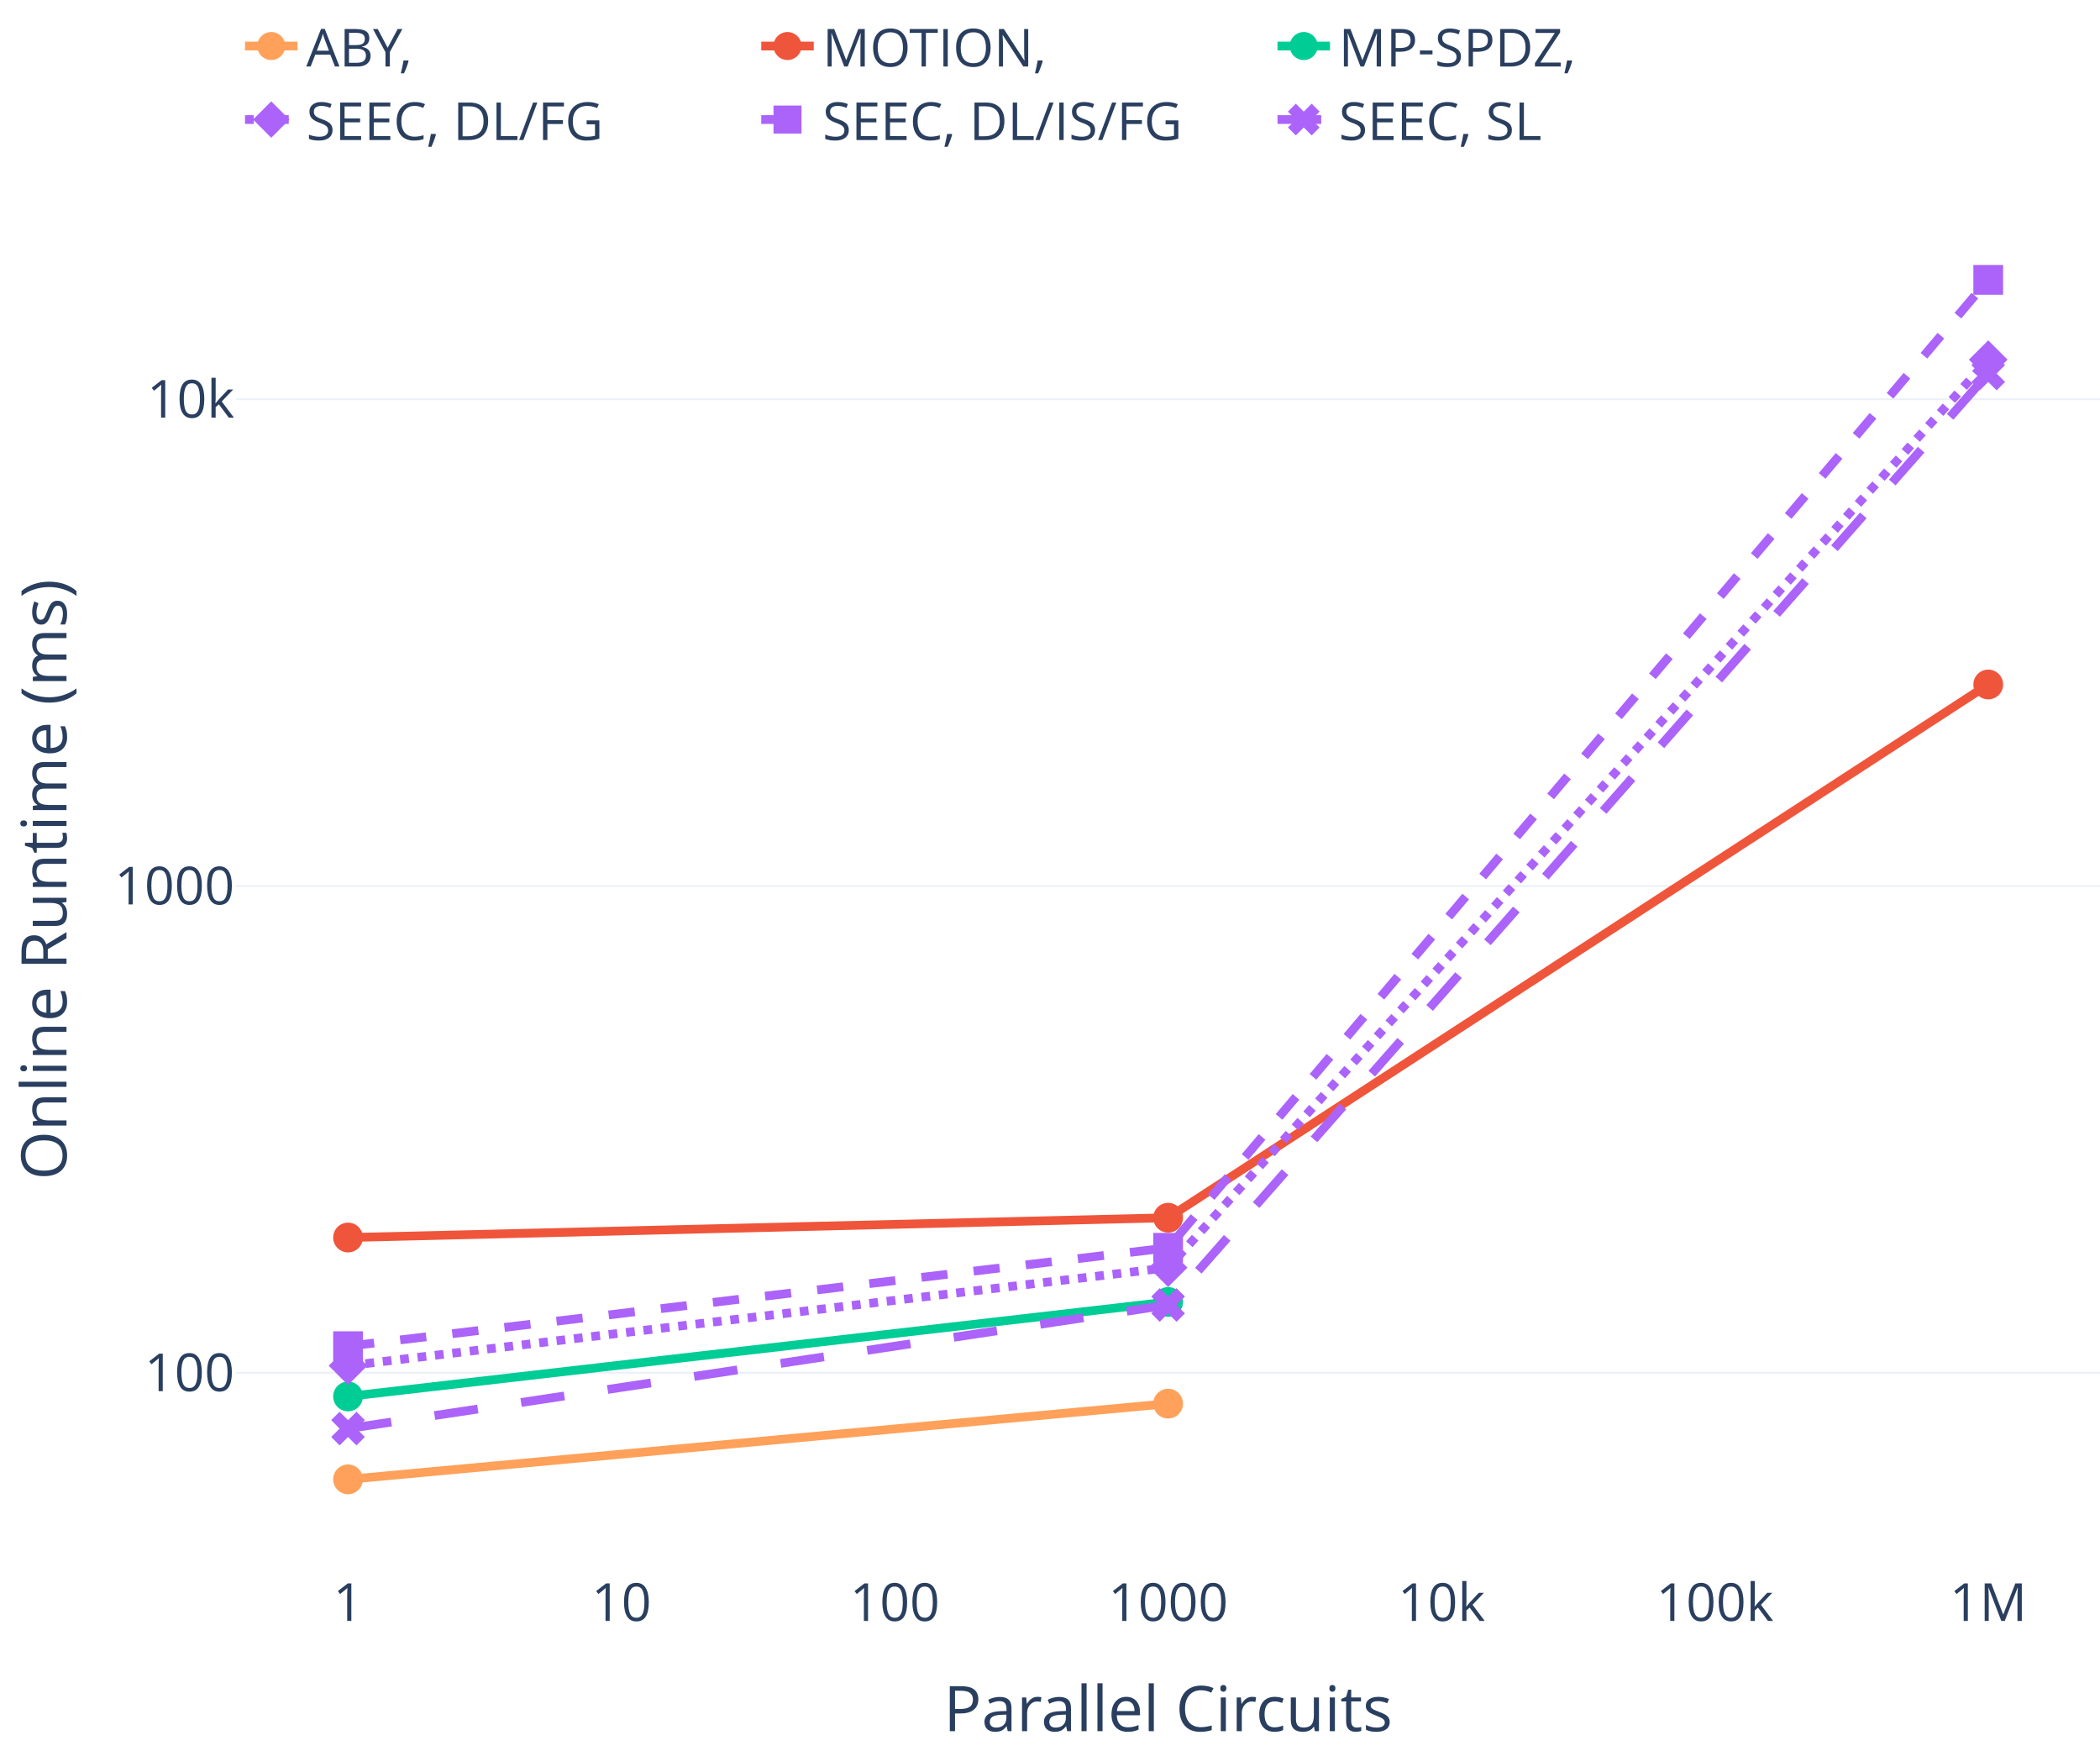
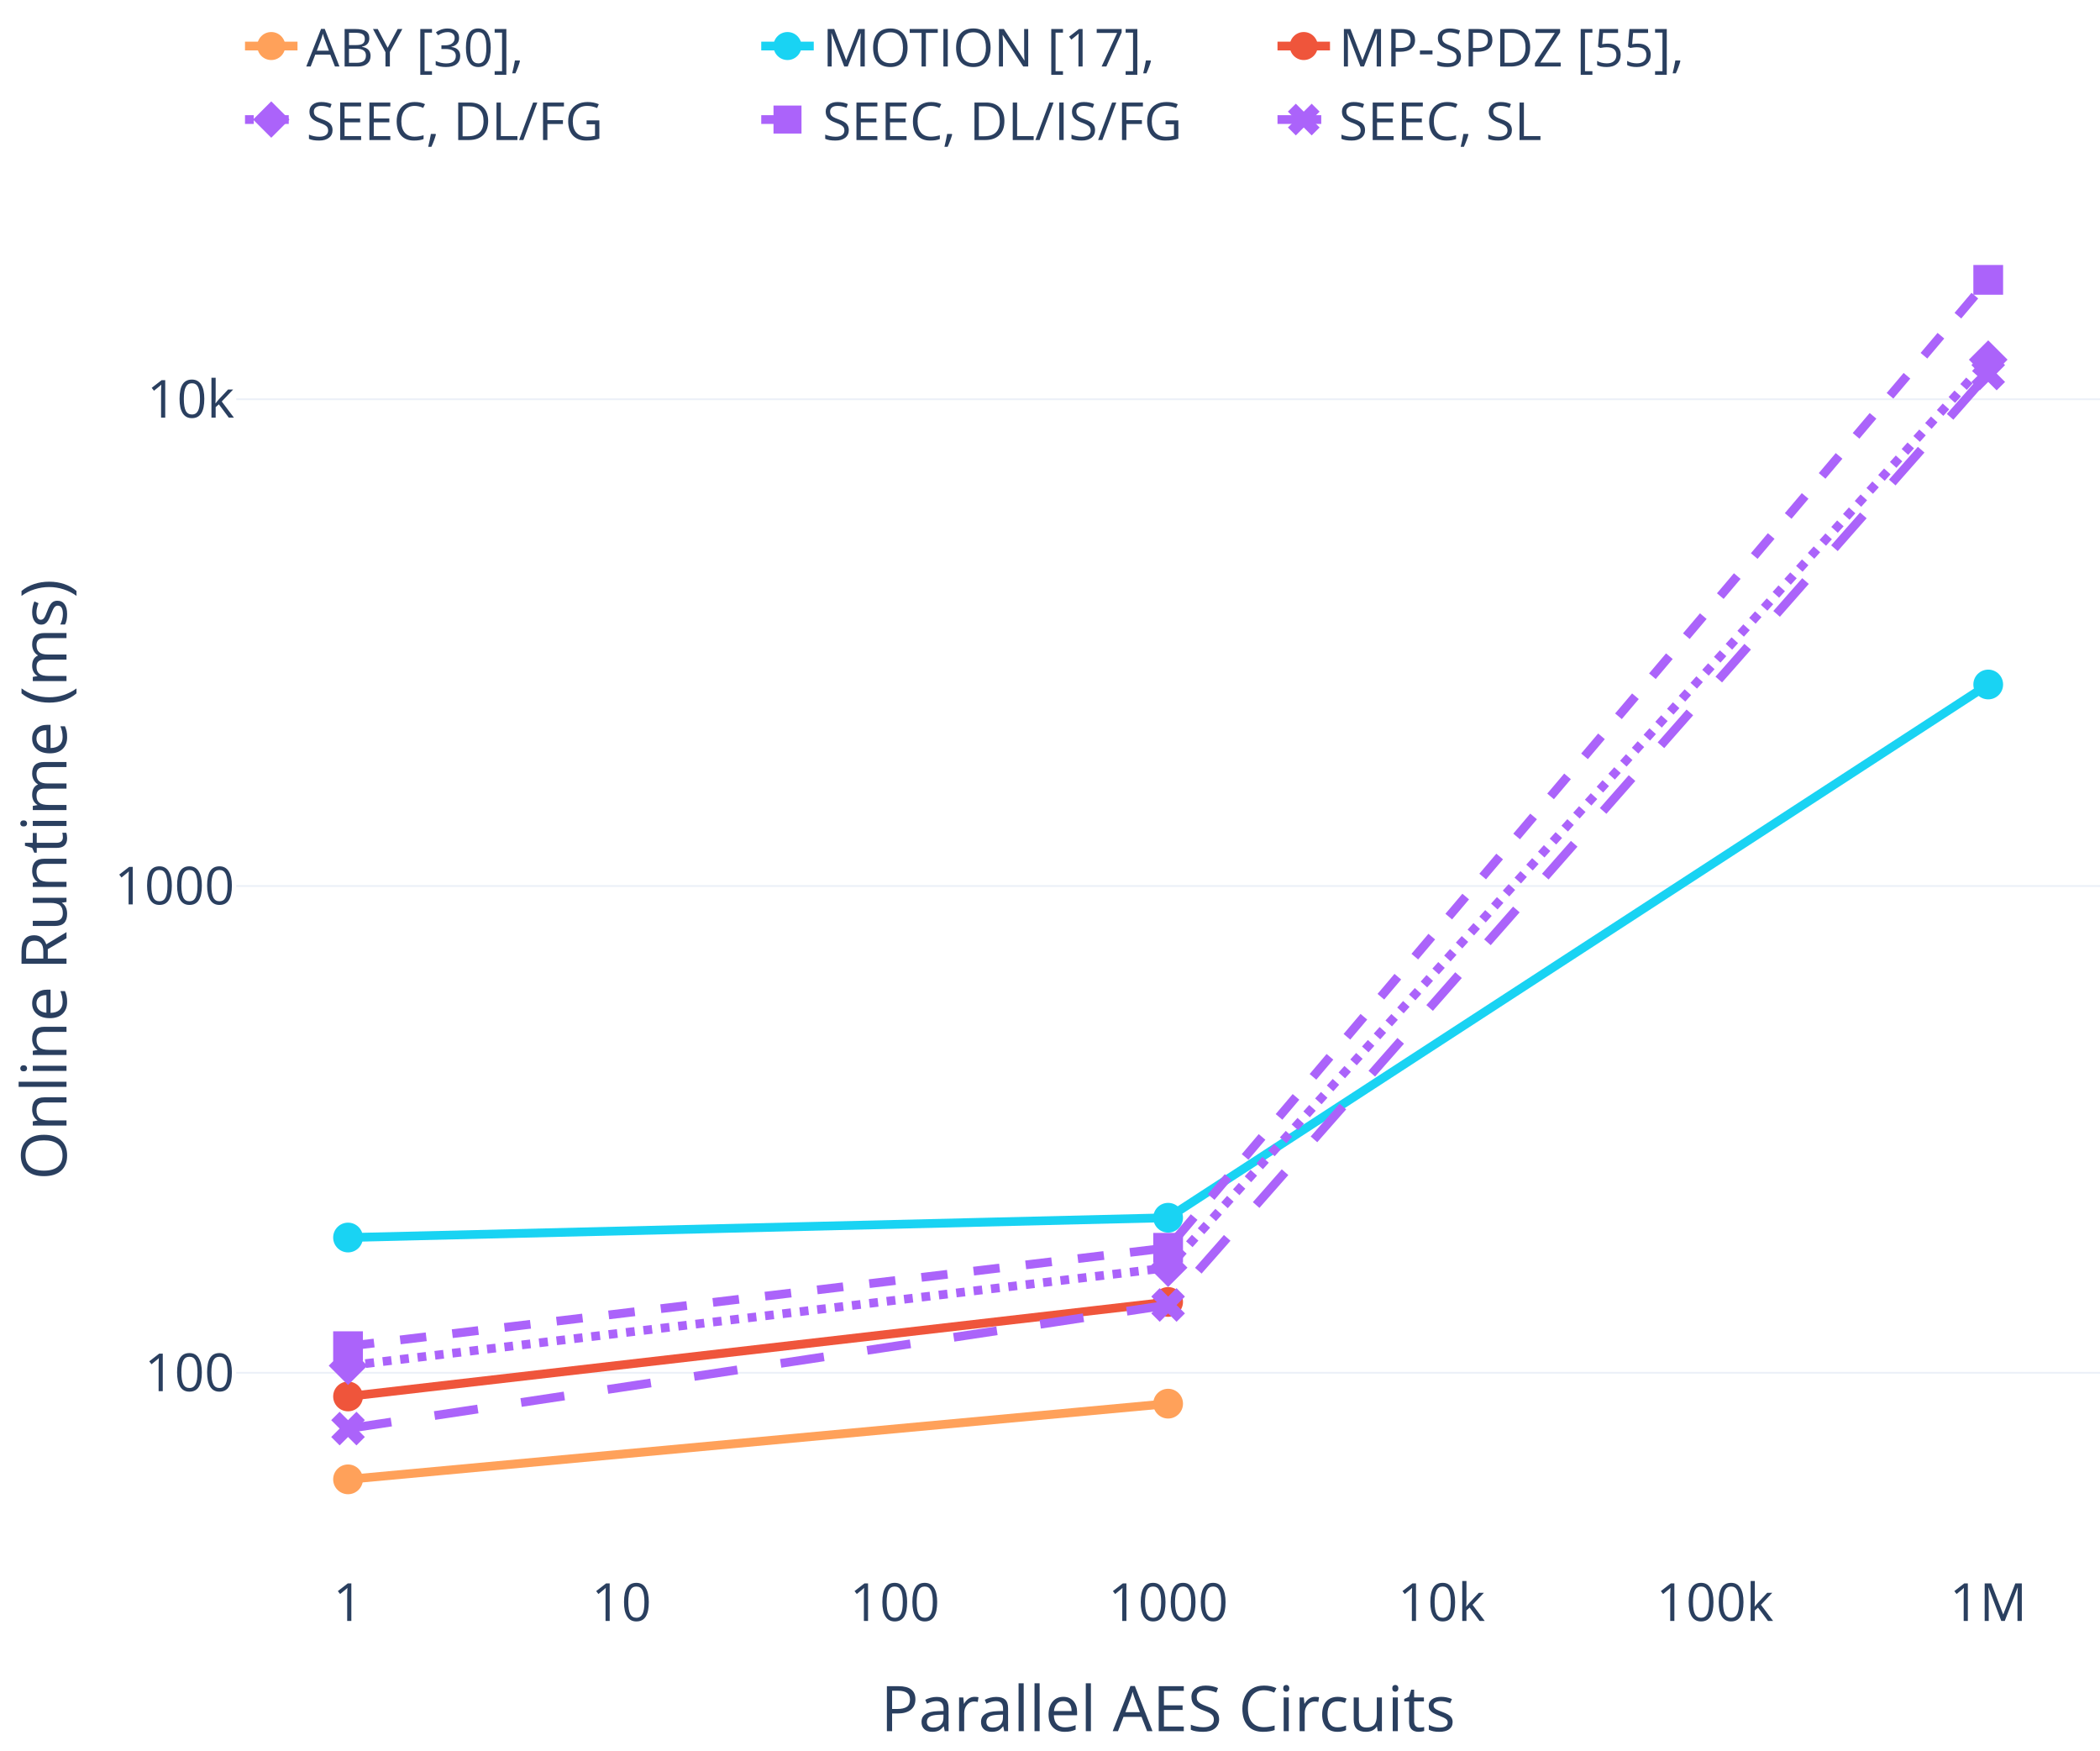
<svg xmlns="http://www.w3.org/2000/svg" class="main-svg" width="1200" height="1000" style="" viewBox="0 0 1200 1000">
  <rect x="0" y="0" width="1200" height="1000" style="fill: rgb(255, 255, 255); fill-opacity: 1;" />
-   <defs id="defs-ecf71b">
+   <defs id="defs-5641aa">
    <g class="clips">
-       <clipPath id="clipecf71bxyplot" class="plotclip">
+       <clipPath id="clip5641aaxyplot" class="plotclip">
        <rect width="1065" height="785" />
      </clipPath>
-       <clipPath class="axesclip" id="clipecf71bx">
+       <clipPath class="axesclip" id="clip5641aax">
        <rect x="135" y="0" width="1065" height="1000" />
      </clipPath>
-       <clipPath class="axesclip" id="clipecf71by">
+       <clipPath class="axesclip" id="clip5641aay">
        <rect x="0" y="110" width="1200" height="785" />
      </clipPath>
-       <clipPath class="axesclip" id="clipecf71bxy">
+       <clipPath class="axesclip" id="clip5641aaxy">
        <rect x="135" y="110" width="1065" height="785" />
      </clipPath>
    </g>
    <g class="gradients" />
    <g class="patterns" />
  </defs>
  <g class="bglayer" />
  <g class="layer-below">
    <g class="imagelayer" />
    <g class="shapelayer" />
  </g>
  <g class="cartesianlayer">
    <g class="subplot xy">
      <g class="layer-subplot">
        <g class="shapelayer" />
        <g class="imagelayer" />
      </g>
      <g class="minor-gridlayer">
        <g class="x" />
        <g class="y" />
      </g>
      <g class="gridlayer">
        <g class="x" />
        <g class="y">
          <path class="ygrid crisp" transform="translate(0,784.24)" d="M135,0h1065" style="stroke: rgb(235, 240, 248); stroke-opacity: 1; stroke-width: 1px;" />
          <path class="ygrid crisp" transform="translate(0,506.17)" d="M135,0h1065" style="stroke: rgb(235, 240, 248); stroke-opacity: 1; stroke-width: 1px;" />
          <path class="ygrid crisp" transform="translate(0,228.09)" d="M135,0h1065" style="stroke: rgb(235, 240, 248); stroke-opacity: 1; stroke-width: 1px;" />
        </g>
      </g>
      <g class="zerolinelayer" />
      <path class="xlines-below" />
      <path class="ylines-below" />
      <g class="overlines-below" />
      <g class="xaxislayer-below" />
      <g class="yaxislayer-below" />
      <g class="overaxes-below" />
-       <g class="plot" transform="translate(135,110)" clip-path="url(#clipecf71bxyplot)">
+       <g class="plot" transform="translate(135,110)" clip-path="url(#clip5641aaxyplot)">
        <g class="scatterlayer mlayer">
-           <g class="trace scatter tracec137a6" style="stroke-miterlimit: 2; opacity: 1;">
+           <g class="trace scatter tracefa0ef7" style="stroke-miterlimit: 2; opacity: 1;">
            <g class="fills" />
            <g class="errorbars" />
            <g class="lines">
              <path class="js-line" d="M63.88,735.13L532.5,691.89" style="vector-effect: none; fill: none; stroke: rgb(255, 161, 90); stroke-opacity: 1; stroke-width: 5px; opacity: 1;" />
            </g>
            <g class="points">
              <path class="point" transform="translate(63.88,735.13)" d="M8.5,0A8.5,8.5 0 1,1 0,-8.5A8.5,8.5 0 0,1 8.5,0Z" style="opacity: 1; stroke-width: 0px; fill: rgb(255, 161, 90); fill-opacity: 1;" />
              <path class="point" transform="translate(532.5,691.89)" d="M8.5,0A8.5,8.5 0 1,1 0,-8.5A8.5,8.5 0 0,1 8.5,0Z" style="opacity: 1; stroke-width: 0px; fill: rgb(255, 161, 90); fill-opacity: 1;" />
            </g>
            <g class="text" />
          </g>
-           <g class="trace scatter trace78f204" style="stroke-miterlimit: 2; opacity: 1;">
-             <g class="fills" />
-             <g class="errorbars" />
-             <g class="lines">
-               <path class="js-line" d="M63.88,596.98L532.5,585.68L1001.13,281.04" style="vector-effect: none; fill: none; stroke: rgb(239, 85, 59); stroke-opacity: 1; stroke-width: 5px; opacity: 1;" />
-             </g>
-             <g class="points">
-               <path class="point" transform="translate(63.88,596.98)" d="M8.5,0A8.5,8.5 0 1,1 0,-8.5A8.5,8.5 0 0,1 8.5,0Z" style="opacity: 1; stroke-width: 0px; fill: rgb(239, 85, 59); fill-opacity: 1;" />
-               <path class="point" transform="translate(532.5,585.68)" d="M8.5,0A8.5,8.5 0 1,1 0,-8.5A8.5,8.5 0 0,1 8.5,0Z" style="opacity: 1; stroke-width: 0px; fill: rgb(239, 85, 59); fill-opacity: 1;" />
-               <path class="point" transform="translate(1001.13,281.04)" d="M8.5,0A8.5,8.5 0 1,1 0,-8.5A8.5,8.5 0 0,1 8.5,0Z" style="opacity: 1; stroke-width: 0px; fill: rgb(239, 85, 59); fill-opacity: 1;" />
-             </g>
-             <g class="text" />
-           </g>
-           <g class="trace scatter traced4d775" style="stroke-miterlimit: 2; opacity: 1;">
-             <g class="fills" />
-             <g class="errorbars" />
-             <g class="lines">
-               <path class="js-line" d="M63.88,687.77L532.5,633.78" style="vector-effect: none; fill: none; stroke: rgb(0, 204, 150); stroke-opacity: 1; stroke-width: 5px; opacity: 1;" />
-             </g>
-             <g class="points">
-               <path class="point" transform="translate(63.88,687.77)" d="M8.5,0A8.5,8.5 0 1,1 0,-8.5A8.5,8.5 0 0,1 8.5,0Z" style="opacity: 1; stroke-width: 0px; fill: rgb(0, 204, 150); fill-opacity: 1;" />
-               <path class="point" transform="translate(532.5,633.78)" d="M8.5,0A8.5,8.5 0 1,1 0,-8.5A8.5,8.5 0 0,1 8.5,0Z" style="opacity: 1; stroke-width: 0px; fill: rgb(0, 204, 150); fill-opacity: 1;" />
-             </g>
-             <g class="text" />
-           </g>
-           <g class="trace scatter tracebef003" style="stroke-miterlimit: 2; opacity: 1;">
+           <g class="trace scatter trace29b18a" style="stroke-miterlimit: 2; opacity: 1;">
+             <g class="fills" />
+             <g class="errorbars" />
+             <g class="lines">
+               <path class="js-line" d="M63.88,596.98L532.5,585.68L1001.13,281.04" style="vector-effect: none; fill: none; stroke: rgb(25, 211, 243); stroke-opacity: 1; stroke-width: 5px; opacity: 1;" />
+             </g>
+             <g class="points">
+               <path class="point" transform="translate(63.88,596.98)" d="M8.5,0A8.5,8.5 0 1,1 0,-8.5A8.5,8.5 0 0,1 8.5,0Z" style="opacity: 1; stroke-width: 0px; fill: rgb(25, 211, 243); fill-opacity: 1;" />
+               <path class="point" transform="translate(532.5,585.68)" d="M8.5,0A8.5,8.5 0 1,1 0,-8.5A8.5,8.5 0 0,1 8.5,0Z" style="opacity: 1; stroke-width: 0px; fill: rgb(25, 211, 243); fill-opacity: 1;" />
+               <path class="point" transform="translate(1001.13,281.04)" d="M8.5,0A8.5,8.5 0 1,1 0,-8.5A8.5,8.5 0 0,1 8.5,0Z" style="opacity: 1; stroke-width: 0px; fill: rgb(25, 211, 243); fill-opacity: 1;" />
+             </g>
+             <g class="text" />
+           </g>
+           <g class="trace scatter traceb8adce" style="stroke-miterlimit: 2; opacity: 1;">
+             <g class="fills" />
+             <g class="errorbars" />
+             <g class="lines">
+               <path class="js-line" d="M63.88,687.77L532.5,633.78" style="vector-effect: none; fill: none; stroke: rgb(239, 85, 59); stroke-opacity: 1; stroke-width: 5px; opacity: 1;" />
+             </g>
+             <g class="points">
+               <path class="point" transform="translate(63.88,687.77)" d="M8.5,0A8.5,8.5 0 1,1 0,-8.5A8.5,8.5 0 0,1 8.5,0Z" style="opacity: 1; stroke-width: 0px; fill: rgb(239, 85, 59); fill-opacity: 1;" />
+               <path class="point" transform="translate(532.5,633.78)" d="M8.5,0A8.5,8.5 0 1,1 0,-8.5A8.5,8.5 0 0,1 8.5,0Z" style="opacity: 1; stroke-width: 0px; fill: rgb(239, 85, 59); fill-opacity: 1;" />
+             </g>
+             <g class="text" />
+           </g>
+           <g class="trace scatter trace99d1cb" style="stroke-miterlimit: 2; opacity: 1;">
            <g class="fills" />
            <g class="errorbars" />
            <g class="lines">
              <path class="js-line" d="M63.88,670.2L532.5,614.2L1001.13,95.47" style="vector-effect: none; fill: none; stroke: rgb(171, 99, 250); stroke-opacity: 1; stroke-dasharray: 5px, 5px; stroke-width: 5px; opacity: 1;" />
            </g>
            <g class="points">
              <path class="point" transform="translate(63.88,670.2)" d="M11.05,0L0,11.05L-11.05,0L0,-11.05Z" style="opacity: 1; stroke-width: 0px; fill: rgb(171, 99, 250); fill-opacity: 1;" />
              <path class="point" transform="translate(532.5,614.2)" d="M11.05,0L0,11.05L-11.05,0L0,-11.05Z" style="opacity: 1; stroke-width: 0px; fill: rgb(171, 99, 250); fill-opacity: 1;" />
              <path class="point" transform="translate(1001.13,95.47)" d="M11.05,0L0,11.05L-11.05,0L0,-11.05Z" style="opacity: 1; stroke-width: 0px; fill: rgb(171, 99, 250); fill-opacity: 1;" />
            </g>
            <g class="text" />
          </g>
-           <g class="trace scatter tracec74481" style="stroke-miterlimit: 2; opacity: 1;">
+           <g class="trace scatter traceb2c1c5" style="stroke-miterlimit: 2; opacity: 1;">
            <g class="fills" />
            <g class="errorbars" />
            <g class="lines">
              <path class="js-line" d="M63.88,659.05L532.5,602.85L1001.13,49.88" style="vector-effect: none; fill: none; stroke: rgb(171, 99, 250); stroke-opacity: 1; stroke-dasharray: 15px, 15px; stroke-width: 5px; opacity: 1;" />
            </g>
            <g class="points">
              <path class="point" transform="translate(63.88,659.05)" d="M8.5,8.5H-8.5V-8.5H8.5Z" style="opacity: 1; stroke-width: 0px; fill: rgb(171, 99, 250); fill-opacity: 1;" />
              <path class="point" transform="translate(532.5,602.85)" d="M8.5,8.5H-8.5V-8.5H8.5Z" style="opacity: 1; stroke-width: 0px; fill: rgb(171, 99, 250); fill-opacity: 1;" />
              <path class="point" transform="translate(1001.13,49.88)" d="M8.5,8.5H-8.5V-8.5H8.5Z" style="opacity: 1; stroke-width: 0px; fill: rgb(171, 99, 250); fill-opacity: 1;" />
            </g>
            <g class="text" />
          </g>
-           <g class="trace scatter trace275945" style="stroke-miterlimit: 2; opacity: 1;">
+           <g class="trace scatter trace133208" style="stroke-miterlimit: 2; opacity: 1;">
            <g class="fills" />
            <g class="errorbars" />
            <g class="lines">
              <path class="js-line" d="M63.88,706.12L532.5,635.52L1001.13,103.39" style="vector-effect: none; fill: none; stroke: rgb(171, 99, 250); stroke-opacity: 1; stroke-dasharray: 25px, 25px; stroke-width: 5px; opacity: 1;" />
            </g>
            <g class="points">
              <path class="point" transform="translate(63.88,706.12)" d="M0,4.81l4.81,4.81l4.81,-4.81l-4.81,-4.81l4.81,-4.81l-4.81,-4.81l-4.81,4.81l-4.81,-4.81l-4.81,4.81l4.81,4.81l-4.81,4.81l4.81,4.81Z" style="opacity: 1; stroke-width: 0px; fill: rgb(171, 99, 250); fill-opacity: 1;" />
              <path class="point" transform="translate(532.5,635.52)" d="M0,4.81l4.81,4.81l4.81,-4.81l-4.81,-4.81l4.81,-4.81l-4.81,-4.81l-4.81,4.81l-4.81,-4.81l-4.81,4.81l4.81,4.81l-4.81,4.81l4.81,4.81Z" style="opacity: 1; stroke-width: 0px; fill: rgb(171, 99, 250); fill-opacity: 1;" />
              <path class="point" transform="translate(1001.13,103.39)" d="M0,4.81l4.81,4.81l4.81,-4.81l-4.81,-4.81l4.81,-4.81l-4.81,-4.81l-4.81,4.81l-4.81,-4.81l-4.81,4.81l4.81,4.81l-4.81,4.81l4.81,4.81Z" style="opacity: 1; stroke-width: 0px; fill: rgb(171, 99, 250); fill-opacity: 1;" />
            </g>
            <g class="text" />
          </g>
        </g>
      </g>
      <g class="overplot" />
      <path class="xlines-above crisp" d="M0,0" style="fill: none;" />
      <path class="ylines-above crisp" d="M0,0" style="fill: none;" />
      <g class="overlines-above" />
      <g class="xaxislayer-above">
        <g class="xtick">
          <text text-anchor="middle" x="0" y="926" transform="translate(198.88,0)" style="font-family: 'Open Sans', verdana, arial, sans-serif; font-size: 30px; fill: rgb(42, 63, 95); fill-opacity: 1; white-space: pre; opacity: 1;">1</text>
        </g>
        <g class="xtick">
          <text text-anchor="middle" x="0" y="926" style="font-family: 'Open Sans', verdana, arial, sans-serif; font-size: 30px; fill: rgb(42, 63, 95); fill-opacity: 1; white-space: pre; opacity: 1;" transform="translate(355.08,0)">10</text>
        </g>
        <g class="xtick">
          <text text-anchor="middle" x="0" y="926" style="font-family: 'Open Sans', verdana, arial, sans-serif; font-size: 30px; fill: rgb(42, 63, 95); fill-opacity: 1; white-space: pre; opacity: 1;" transform="translate(511.29,0)">100</text>
        </g>
        <g class="xtick">
          <text text-anchor="middle" x="0" y="926" style="font-family: 'Open Sans', verdana, arial, sans-serif; font-size: 30px; fill: rgb(42, 63, 95); fill-opacity: 1; white-space: pre; opacity: 1;" transform="translate(667.5,0)">1000</text>
        </g>
        <g class="xtick">
          <text text-anchor="middle" x="0" y="926" style="font-family: 'Open Sans', verdana, arial, sans-serif; font-size: 30px; fill: rgb(42, 63, 95); fill-opacity: 1; white-space: pre; opacity: 1;" transform="translate(823.71,0)">10k</text>
        </g>
        <g class="xtick">
          <text text-anchor="middle" x="0" y="926" style="font-family: 'Open Sans', verdana, arial, sans-serif; font-size: 30px; fill: rgb(42, 63, 95); fill-opacity: 1; white-space: pre; opacity: 1;" transform="translate(979.92,0)">100k</text>
        </g>
        <g class="xtick">
          <text text-anchor="middle" x="0" y="926" style="font-family: 'Open Sans', verdana, arial, sans-serif; font-size: 30px; fill: rgb(42, 63, 95); fill-opacity: 1; white-space: pre; opacity: 1;" transform="translate(1136.13,0)">1M</text>
        </g>
      </g>
      <g class="yaxislayer-above">
        <g class="ytick">
          <text text-anchor="end" x="134" y="10.5" transform="translate(0,784.24)" style="font-family: 'Open Sans', verdana, arial, sans-serif; font-size: 30px; fill: rgb(42, 63, 95); fill-opacity: 1; white-space: pre; opacity: 1;">100</text>
        </g>
        <g class="ytick">
          <text text-anchor="end" x="134" y="10.5" style="font-family: 'Open Sans', verdana, arial, sans-serif; font-size: 30px; fill: rgb(42, 63, 95); fill-opacity: 1; white-space: pre; opacity: 1;" transform="translate(0,506.17)">1000</text>
        </g>
        <g class="ytick">
          <text text-anchor="end" x="134" y="10.5" style="font-family: 'Open Sans', verdana, arial, sans-serif; font-size: 30px; fill: rgb(42, 63, 95); fill-opacity: 1; white-space: pre; opacity: 1;" transform="translate(0,228.09)">10k</text>
        </g>
      </g>
      <g class="overaxes-above" />
    </g>
  </g>
  <g class="polarlayer" />
  <g class="smithlayer" />
  <g class="ternarylayer" />
  <g class="geolayer" />
  <g class="funnelarealayer" />
  <g class="pielayer" />
  <g class="iciclelayer" />
  <g class="treemaplayer" />
  <g class="sunburstlayer" />
  <g class="glimages" />
-   <defs id="topdefs-ecf71b">
+   <defs id="topdefs-5641aa">
    <g class="clips" />
-     <clipPath id="legendecf71b">
+     <clipPath id="legend5641aa">
      <rect width="885" height="94" x="0" y="0" />
    </clipPath>
  </defs>
  <g class="layer-above">
    <g class="imagelayer" />
    <g class="shapelayer" />
  </g>
  <g class="infolayer">
    <g class="legend" pointer-events="all" transform="translate(135,0.3)">
      <rect class="bg" shape-rendering="crispEdges" width="885" height="94" x="0" y="0" style="stroke: rgb(68, 68, 68); stroke-opacity: 1; fill: rgb(255, 255, 255); fill-opacity: 1; stroke-width: 0px;" />
-       <g class="scrollbox" transform="" clip-path="url(#legendecf71b)">
+       <g class="scrollbox" transform="" clip-path="url(#legend5641aa)">
        <g class="groups" transform="">
          <g class="traces" transform="translate(0,26)" style="opacity: 1;">
-             <text class="legendtext" text-anchor="start" x="40" y="11.7" style="font-family: 'Open Sans', verdana, arial, sans-serif; font-size: 30px; fill: rgb(42, 63, 95); fill-opacity: 1; white-space: pre;">ABY, </text>
+             <text class="legendtext" text-anchor="start" x="40" y="11.7" style="font-family: 'Open Sans', verdana, arial, sans-serif; font-size: 30px; fill: rgb(42, 63, 95); fill-opacity: 1; white-space: pre;">ABY [30], </text>
            <g class="layers" style="opacity: 1;">
              <g class="legendfill" />
              <g class="legendlines">
                <path class="js-line" d="M5,0h30" style="fill: none; stroke: rgb(255, 161, 90); stroke-opacity: 1; stroke-width: 5px;" />
              </g>
              <g class="legendsymbols">
                <g class="legendpoints">
                  <path class="scatterpts" transform="translate(20,0)" d="M8,0A8,8 0 1,1 0,-8A8,8 0 0,1 8,0Z" style="opacity: 1; stroke-width: 0px; fill: rgb(255, 161, 90); fill-opacity: 1;" />
                </g>
              </g>
            </g>
            <rect class="legendtoggle" x="0" y="-21" width="292.5" height="42" style="fill: rgb(0, 0, 0); fill-opacity: 0;" />
          </g>
        </g>
        <g class="groups" transform="translate(295,0)">
          <g class="traces" transform="translate(0,26)" style="opacity: 1;">
-             <text class="legendtext" text-anchor="start" x="40" y="11.7" style="font-family: 'Open Sans', verdana, arial, sans-serif; font-size: 30px; fill: rgb(42, 63, 95); fill-opacity: 1; white-space: pre;">MOTION, </text>
+             <text class="legendtext" text-anchor="start" x="40" y="11.7" style="font-family: 'Open Sans', verdana, arial, sans-serif; font-size: 30px; fill: rgb(42, 63, 95); fill-opacity: 1; white-space: pre;">MOTION [17], </text>
+             <g class="layers" style="opacity: 1;">
+               <g class="legendfill" />
+               <g class="legendlines">
+                 <path class="js-line" d="M5,0h30" style="fill: none; stroke: rgb(25, 211, 243); stroke-opacity: 1; stroke-width: 5px;" />
+               </g>
+               <g class="legendsymbols">
+                 <g class="legendpoints">
+                   <path class="scatterpts" transform="translate(20,0)" d="M8,0A8,8 0 1,1 0,-8A8,8 0 0,1 8,0Z" style="opacity: 1; stroke-width: 0px; fill: rgb(25, 211, 243); fill-opacity: 1;" />
+                 </g>
+               </g>
+             </g>
+             <rect class="legendtoggle" x="0" y="-21" width="292.5" height="42" style="fill: rgb(0, 0, 0); fill-opacity: 0;" />
+           </g>
+         </g>
+         <g class="groups" transform="translate(590,0)">
+           <g class="traces" transform="translate(0,26)" style="opacity: 1;">
+             <text class="legendtext" text-anchor="start" x="40" y="11.7" style="font-family: 'Open Sans', verdana, arial, sans-serif; font-size: 30px; fill: rgb(42, 63, 95); fill-opacity: 1; white-space: pre;">MP-SPDZ [55], </text>
            <g class="layers" style="opacity: 1;">
              <g class="legendfill" />
              <g class="legendlines">
                <path class="js-line" d="M5,0h30" style="fill: none; stroke: rgb(239, 85, 59); stroke-opacity: 1; stroke-width: 5px;" />
              </g>
              <g class="legendsymbols">
                <g class="legendpoints">
                  <path class="scatterpts" transform="translate(20,0)" d="M8,0A8,8 0 1,1 0,-8A8,8 0 0,1 8,0Z" style="opacity: 1; stroke-width: 0px; fill: rgb(239, 85, 59); fill-opacity: 1;" />
-                 </g>
-               </g>
-             </g>
-             <rect class="legendtoggle" x="0" y="-21" width="292.5" height="42" style="fill: rgb(0, 0, 0); fill-opacity: 0;" />
-           </g>
-         </g>
-         <g class="groups" transform="translate(590,0)">
-           <g class="traces" transform="translate(0,26)" style="opacity: 1;">
-             <text class="legendtext" text-anchor="start" x="40" y="11.7" style="font-family: 'Open Sans', verdana, arial, sans-serif; font-size: 30px; fill: rgb(42, 63, 95); fill-opacity: 1; white-space: pre;">MP-SPDZ, </text>
-             <g class="layers" style="opacity: 1;">
-               <g class="legendfill" />
-               <g class="legendlines">
-                 <path class="js-line" d="M5,0h30" style="fill: none; stroke: rgb(0, 204, 150); stroke-opacity: 1; stroke-width: 5px;" />
-               </g>
-               <g class="legendsymbols">
-                 <g class="legendpoints">
-                   <path class="scatterpts" transform="translate(20,0)" d="M8,0A8,8 0 1,1 0,-8A8,8 0 0,1 8,0Z" style="opacity: 1; stroke-width: 0px; fill: rgb(0, 204, 150); fill-opacity: 1;" />
                </g>
              </g>
            </g>
            <rect class="legendtoggle" x="0" y="-21" width="292.5" height="42" style="fill: rgb(0, 0, 0); fill-opacity: 0;" />
          </g>
        </g>
        <g class="groups" transform="translate(0,42)">
          <g class="traces" transform="translate(0,26)" style="opacity: 1;">
            <text class="legendtext" text-anchor="start" x="40" y="11.7" style="font-family: 'Open Sans', verdana, arial, sans-serif; font-size: 30px; fill: rgb(42, 63, 95); fill-opacity: 1; white-space: pre;">SEEC, DL/FG</text>
            <g class="layers" style="opacity: 1;">
              <g class="legendfill" />
              <g class="legendlines">
                <path class="js-line" d="M5,0h30" style="fill: none; stroke: rgb(171, 99, 250); stroke-opacity: 1; stroke-dasharray: 5px, 5px; stroke-width: 5px;" />
              </g>
              <g class="legendsymbols">
                <g class="legendpoints">
                  <path class="scatterpts" transform="translate(20,0)" d="M10.4,0L0,10.4L-10.4,0L0,-10.4Z" style="opacity: 1; stroke-width: 0px; fill: rgb(171, 99, 250); fill-opacity: 1;" />
                </g>
              </g>
            </g>
            <rect class="legendtoggle" x="0" y="-21" width="292.5" height="42" style="fill: rgb(0, 0, 0); fill-opacity: 0;" />
          </g>
        </g>
        <g class="groups" transform="translate(295,42)">
          <g class="traces" transform="translate(0,26)" style="opacity: 1;">
            <text class="legendtext" text-anchor="start" x="40" y="11.7" style="font-family: 'Open Sans', verdana, arial, sans-serif; font-size: 30px; fill: rgb(42, 63, 95); fill-opacity: 1; white-space: pre;">SEEC, DL/IS/FG</text>
            <g class="layers" style="opacity: 1;">
              <g class="legendfill" />
              <g class="legendlines">
                <path class="js-line" d="M5,0h30" style="fill: none; stroke: rgb(171, 99, 250); stroke-opacity: 1; stroke-dasharray: 15px, 15px; stroke-width: 5px;" />
              </g>
              <g class="legendsymbols">
                <g class="legendpoints">
                  <path class="scatterpts" transform="translate(20,0)" d="M8,8H-8V-8H8Z" style="opacity: 1; stroke-width: 0px; fill: rgb(171, 99, 250); fill-opacity: 1;" />
                </g>
              </g>
            </g>
            <rect class="legendtoggle" x="0" y="-21" width="292.5" height="42" style="fill: rgb(0, 0, 0); fill-opacity: 0;" />
          </g>
        </g>
        <g class="groups" transform="translate(590,42)">
          <g class="traces" transform="translate(0,26)" style="opacity: 1;">
            <text class="legendtext" text-anchor="start" x="40" y="11.7" style="font-family: 'Open Sans', verdana, arial, sans-serif; font-size: 30px; fill: rgb(42, 63, 95); fill-opacity: 1; white-space: pre;">SEEC, SL</text>
            <g class="layers" style="opacity: 1;">
              <g class="legendfill" />
              <g class="legendlines">
                <path class="js-line" d="M5,0h30" style="fill: none; stroke: rgb(171, 99, 250); stroke-opacity: 1; stroke-dasharray: 25px, 25px; stroke-width: 5px;" />
              </g>
              <g class="legendsymbols">
                <g class="legendpoints">
                  <path class="scatterpts" transform="translate(20,0)" d="M0,4.53l4.53,4.53l4.53,-4.53l-4.53,-4.53l4.53,-4.53l-4.53,-4.53l-4.53,4.53l-4.53,-4.53l-4.53,4.53l4.53,4.53l-4.53,4.53l4.53,4.53Z" style="opacity: 1; stroke-width: 0px; fill: rgb(171, 99, 250); fill-opacity: 1;" />
                </g>
              </g>
            </g>
            <rect class="legendtoggle" x="0" y="-21" width="292.5" height="42" style="fill: rgb(0, 0, 0); fill-opacity: 0;" />
          </g>
        </g>
      </g>
      <rect class="scrollbar" rx="20" ry="3" width="0" height="0" x="0" y="0" style="fill: rgb(128, 139, 164); fill-opacity: 1;" />
    </g>
    <g class="g-gtitle" />
    <g class="g-xtitle" transform="translate(0,-10.7)">
-       <text class="xtitle" x="667.5" y="999.7" text-anchor="middle" style="font-family: 'Open Sans', verdana, arial, sans-serif; font-size: 36px; fill: rgb(42, 63, 95); opacity: 1; font-weight: normal; white-space: pre;">Parallel Circuits</text>
+       <text class="xtitle" x="667.5" y="999.7" text-anchor="middle" style="font-family: 'Open Sans', verdana, arial, sans-serif; font-size: 36px; fill: rgb(42, 63, 95); opacity: 1; font-weight: normal; white-space: pre;">Parallel AES Circuits</text>
    </g>
    <g class="g-ytitle" transform="translate(37.3252,0)">
      <text class="ytitle" transform="rotate(-90,0.675,502.5)" x="0.675" y="502.5" text-anchor="middle" style="font-family: 'Open Sans', verdana, arial, sans-serif; font-size: 36px; fill: rgb(42, 63, 95); opacity: 1; font-weight: normal; white-space: pre;">Online Runtime (ms)</text>
    </g>
  </g>
</svg>
